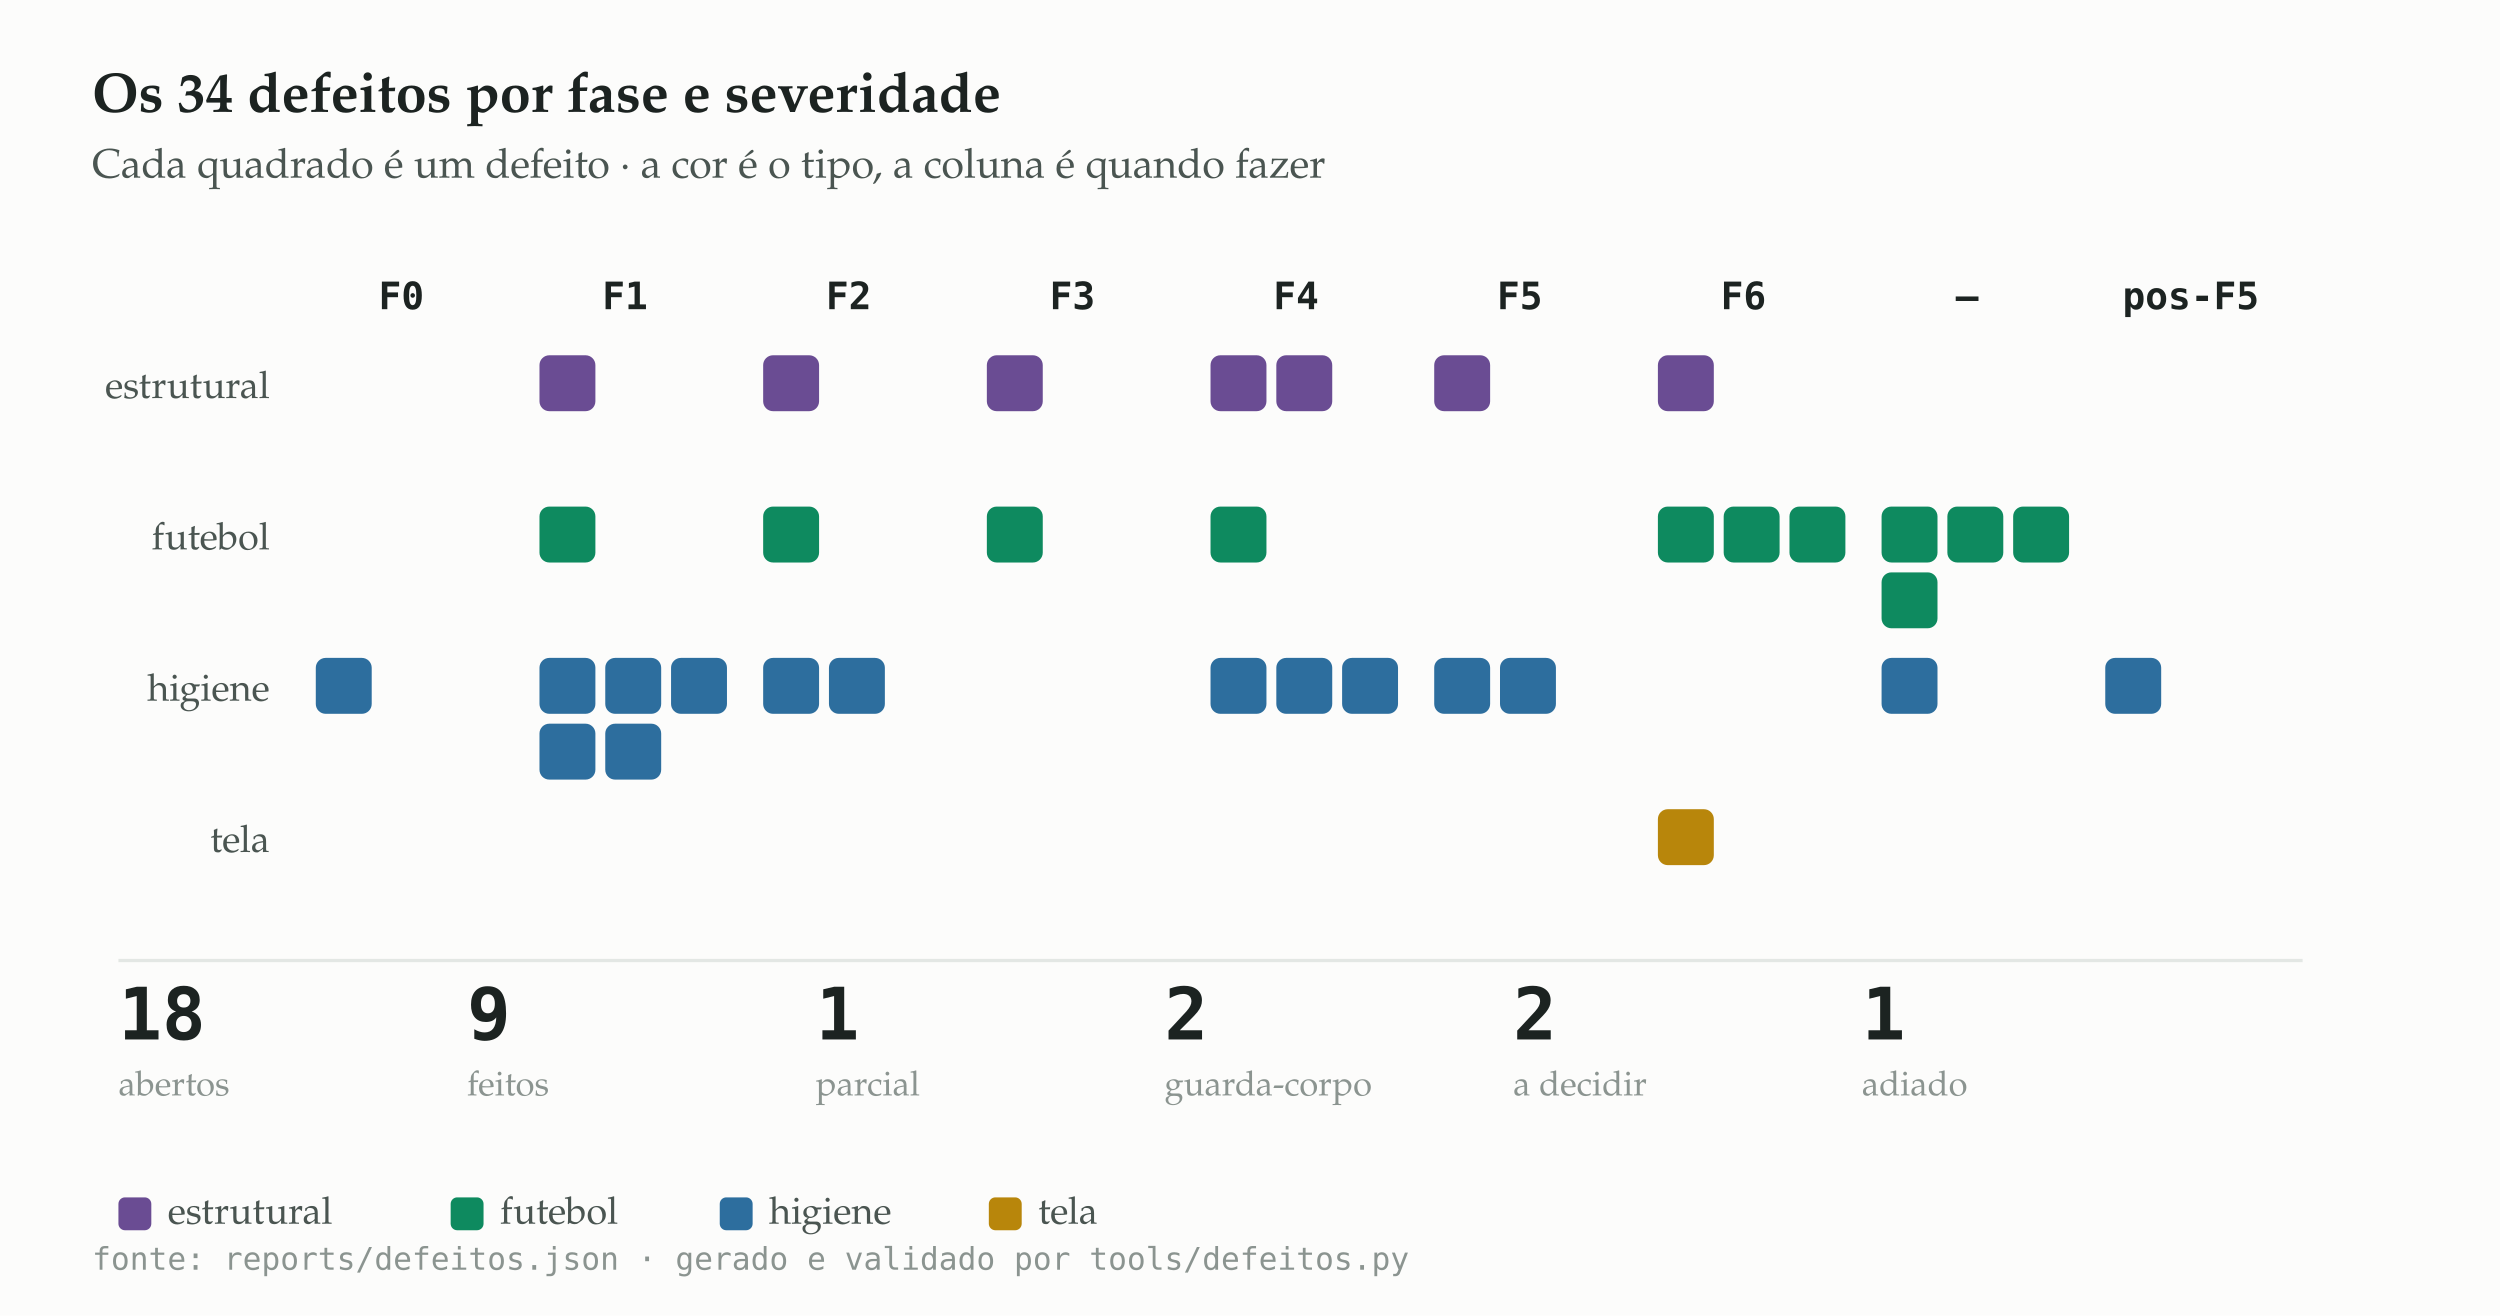
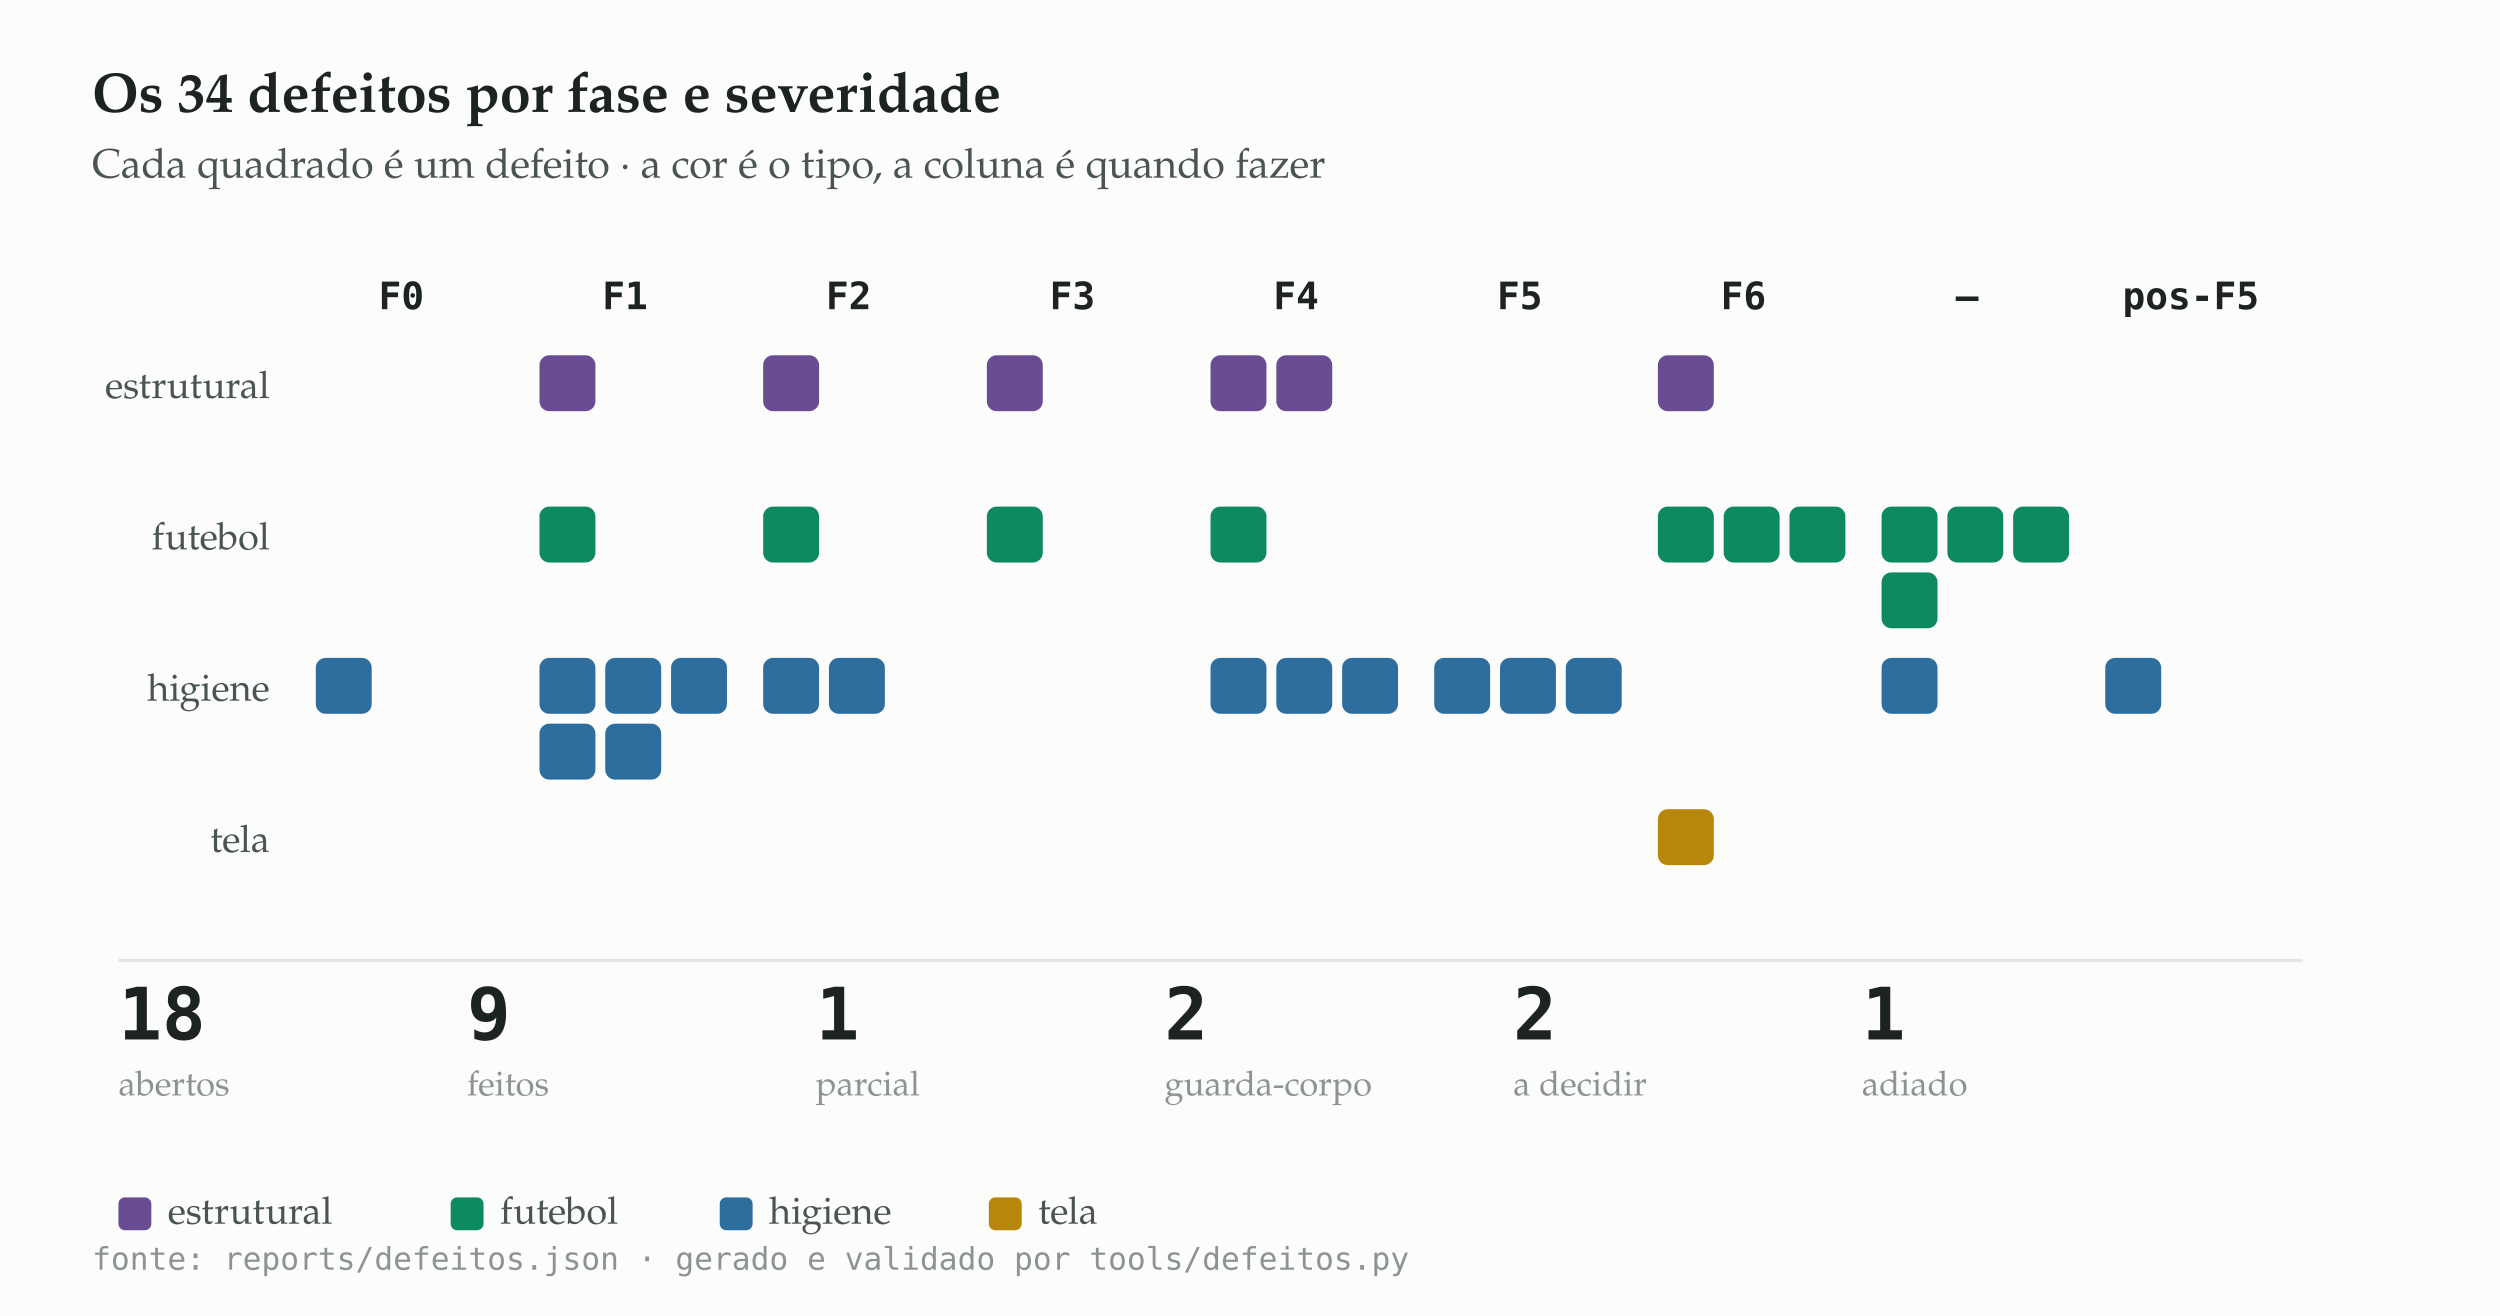
<svg xmlns="http://www.w3.org/2000/svg" viewBox="0 0 760 400" width="760" height="400" role="img" aria-label="Os 34 defeitos por fase e severidade">
  <rect width="760" height="400" fill="#fcfcfb" />
  <text x="28" y="34" font-family="'Iowan Old Style','Palatino Linotype',Palatino,Georgia,serif" font-size="17" font-weight="600" fill="#1c2321">Os 34 defeitos por fase e severidade</text>
  <text x="28" y="54" font-family="'Iowan Old Style','Palatino Linotype',Palatino,Georgia,serif" font-size="12.5" fill="#4a5551">Cada quadrado é um defeito · a cor é o tipo, a coluna é quando fazer</text>
  <text x="28" y="386" font-family="ui-monospace,'SF Mono',Menlo,Consolas,monospace" font-size="9.5" fill="#8b9490">fonte: reports/defeitos.json · gerado e validado por tools/defeitos.py</text>
  <text x="122.0" y="94.0" font-family="ui-monospace,'SF Mono',Menlo,Consolas,monospace" font-size="11.5" fill="#1c2321" text-anchor="middle" font-weight="600" letter-spacing="0" opacity="1">F0</text>
  <text x="190.0" y="94.0" font-family="ui-monospace,'SF Mono',Menlo,Consolas,monospace" font-size="11.5" fill="#1c2321" text-anchor="middle" font-weight="600" letter-spacing="0" opacity="1">F1</text>
  <text x="258.0" y="94.0" font-family="ui-monospace,'SF Mono',Menlo,Consolas,monospace" font-size="11.5" fill="#1c2321" text-anchor="middle" font-weight="600" letter-spacing="0" opacity="1">F2</text>
  <text x="326.0" y="94.0" font-family="ui-monospace,'SF Mono',Menlo,Consolas,monospace" font-size="11.5" fill="#1c2321" text-anchor="middle" font-weight="600" letter-spacing="0" opacity="1">F3</text>
  <text x="394.0" y="94.0" font-family="ui-monospace,'SF Mono',Menlo,Consolas,monospace" font-size="11.5" fill="#1c2321" text-anchor="middle" font-weight="600" letter-spacing="0" opacity="1">F4</text>
  <text x="462.0" y="94.0" font-family="ui-monospace,'SF Mono',Menlo,Consolas,monospace" font-size="11.5" fill="#1c2321" text-anchor="middle" font-weight="600" letter-spacing="0" opacity="1">F5</text>
  <text x="530.0" y="94.0" font-family="ui-monospace,'SF Mono',Menlo,Consolas,monospace" font-size="11.5" fill="#1c2321" text-anchor="middle" font-weight="600" letter-spacing="0" opacity="1">F6</text>
  <text x="598.0" y="94.0" font-family="ui-monospace,'SF Mono',Menlo,Consolas,monospace" font-size="11.5" fill="#1c2321" text-anchor="middle" font-weight="600" letter-spacing="0" opacity="1">—</text>
  <text x="666.0" y="94.0" font-family="ui-monospace,'SF Mono',Menlo,Consolas,monospace" font-size="11.5" fill="#1c2321" text-anchor="middle" font-weight="600" letter-spacing="0" opacity="1">pos-F5</text>
  <text x="82.0" y="121.0" font-family="'Iowan Old Style','Palatino Linotype',Palatino,Georgia,serif" font-size="11.5" fill="#4a5551" text-anchor="end" font-weight="400" letter-spacing="0" opacity="1">estrutural</text>
  <rect x="164" y="108" width="17" height="17" rx="3" fill="#6A4C93" />
  <rect x="232" y="108" width="17" height="17" rx="3" fill="#6A4C93" />
  <rect x="300" y="108" width="17" height="17" rx="3" fill="#6A4C93" />
  <rect x="368" y="108" width="17" height="17" rx="3" fill="#6A4C93" />
  <rect x="388" y="108" width="17" height="17" rx="3" fill="#6A4C93" />
-   <rect x="436" y="108" width="17" height="17" rx="3" fill="#6A4C93" />
  <rect x="504" y="108" width="17" height="17" rx="3" fill="#6A4C93" />
  <text x="82.0" y="167.0" font-family="'Iowan Old Style','Palatino Linotype',Palatino,Georgia,serif" font-size="11.5" fill="#4a5551" text-anchor="end" font-weight="400" letter-spacing="0" opacity="1">futebol</text>
  <rect x="164" y="154" width="17" height="17" rx="3" fill="#0E8A5F" />
  <rect x="232" y="154" width="17" height="17" rx="3" fill="#0E8A5F" />
  <rect x="300" y="154" width="17" height="17" rx="3" fill="#0E8A5F" />
  <rect x="368" y="154" width="17" height="17" rx="3" fill="#0E8A5F" />
  <rect x="504" y="154" width="17" height="17" rx="3" fill="#0E8A5F" />
  <rect x="524" y="154" width="17" height="17" rx="3" fill="#0E8A5F" />
  <rect x="544" y="154" width="17" height="17" rx="3" fill="#0E8A5F" />
  <rect x="572" y="154" width="17" height="17" rx="3" fill="#0E8A5F" />
  <rect x="592" y="154" width="17" height="17" rx="3" fill="#0E8A5F" />
  <rect x="612" y="154" width="17" height="17" rx="3" fill="#0E8A5F" />
  <rect x="572" y="174" width="17" height="17" rx="3" fill="#0E8A5F" />
  <text x="82.0" y="213.0" font-family="'Iowan Old Style','Palatino Linotype',Palatino,Georgia,serif" font-size="11.5" fill="#4a5551" text-anchor="end" font-weight="400" letter-spacing="0" opacity="1">higiene</text>
  <rect x="96" y="200" width="17" height="17" rx="3" fill="#2D6E9E" />
  <rect x="164" y="200" width="17" height="17" rx="3" fill="#2D6E9E" />
  <rect x="184" y="200" width="17" height="17" rx="3" fill="#2D6E9E" />
  <rect x="204" y="200" width="17" height="17" rx="3" fill="#2D6E9E" />
  <rect x="164" y="220" width="17" height="17" rx="3" fill="#2D6E9E" />
  <rect x="184" y="220" width="17" height="17" rx="3" fill="#2D6E9E" />
  <rect x="232" y="200" width="17" height="17" rx="3" fill="#2D6E9E" />
  <rect x="252" y="200" width="17" height="17" rx="3" fill="#2D6E9E" />
  <rect x="368" y="200" width="17" height="17" rx="3" fill="#2D6E9E" />
  <rect x="388" y="200" width="17" height="17" rx="3" fill="#2D6E9E" />
  <rect x="408" y="200" width="17" height="17" rx="3" fill="#2D6E9E" />
  <rect x="436" y="200" width="17" height="17" rx="3" fill="#2D6E9E" />
  <rect x="456" y="200" width="17" height="17" rx="3" fill="#2D6E9E" />
+   <rect x="476" y="200" width="17" height="17" rx="3" fill="#2D6E9E" />
  <rect x="572" y="200" width="17" height="17" rx="3" fill="#2D6E9E" />
  <rect x="640" y="200" width="17" height="17" rx="3" fill="#2D6E9E" />
  <text x="82.0" y="259.0" font-family="'Iowan Old Style','Palatino Linotype',Palatino,Georgia,serif" font-size="11.5" fill="#4a5551" text-anchor="end" font-weight="400" letter-spacing="0" opacity="1">tela</text>
  <rect x="504" y="246" width="17" height="17" rx="3" fill="#B8860B" />
  <line x1="36" y1="292" x2="700" y2="292" stroke="#e3e7e4" stroke-width="1" />
  <text x="36.0" y="316.0" font-family="ui-monospace,'SF Mono',Menlo,Consolas,monospace" font-size="22" fill="#1c2321" text-anchor="start" font-weight="600" letter-spacing="0" opacity="1">18</text>
  <text x="36.0" y="333.0" font-family="'Iowan Old Style','Palatino Linotype',Palatino,Georgia,serif" font-size="10.5" fill="#8b9490" text-anchor="start" font-weight="400" letter-spacing="0" opacity="1">abertos</text>
  <text x="142.0" y="316.0" font-family="ui-monospace,'SF Mono',Menlo,Consolas,monospace" font-size="22" fill="#1c2321" text-anchor="start" font-weight="600" letter-spacing="0" opacity="1">9</text>
  <text x="142.0" y="333.0" font-family="'Iowan Old Style','Palatino Linotype',Palatino,Georgia,serif" font-size="10.5" fill="#8b9490" text-anchor="start" font-weight="400" letter-spacing="0" opacity="1">feitos</text>
  <text x="248.0" y="316.0" font-family="ui-monospace,'SF Mono',Menlo,Consolas,monospace" font-size="22" fill="#1c2321" text-anchor="start" font-weight="600" letter-spacing="0" opacity="1">1</text>
  <text x="248.0" y="333.0" font-family="'Iowan Old Style','Palatino Linotype',Palatino,Georgia,serif" font-size="10.5" fill="#8b9490" text-anchor="start" font-weight="400" letter-spacing="0" opacity="1">parcial</text>
  <text x="354.0" y="316.0" font-family="ui-monospace,'SF Mono',Menlo,Consolas,monospace" font-size="22" fill="#1c2321" text-anchor="start" font-weight="600" letter-spacing="0" opacity="1">2</text>
  <text x="354.0" y="333.0" font-family="'Iowan Old Style','Palatino Linotype',Palatino,Georgia,serif" font-size="10.5" fill="#8b9490" text-anchor="start" font-weight="400" letter-spacing="0" opacity="1">guarda-corpo</text>
  <text x="460.0" y="316.0" font-family="ui-monospace,'SF Mono',Menlo,Consolas,monospace" font-size="22" fill="#1c2321" text-anchor="start" font-weight="600" letter-spacing="0" opacity="1">2</text>
  <text x="460.0" y="333.0" font-family="'Iowan Old Style','Palatino Linotype',Palatino,Georgia,serif" font-size="10.5" fill="#8b9490" text-anchor="start" font-weight="400" letter-spacing="0" opacity="1">a decidir</text>
  <text x="566.0" y="316.0" font-family="ui-monospace,'SF Mono',Menlo,Consolas,monospace" font-size="22" fill="#1c2321" text-anchor="start" font-weight="600" letter-spacing="0" opacity="1">1</text>
  <text x="566.0" y="333.0" font-family="'Iowan Old Style','Palatino Linotype',Palatino,Georgia,serif" font-size="10.5" fill="#8b9490" text-anchor="start" font-weight="400" letter-spacing="0" opacity="1">adiado</text>
  <rect x="36" y="364" width="10" height="10" rx="2" fill="#6A4C93" />
  <text x="51.0" y="372.0" font-family="'Iowan Old Style','Palatino Linotype',Palatino,Georgia,serif" font-size="11.5" fill="#4a5551" text-anchor="start" font-weight="400" letter-spacing="0" opacity="1">estrutural</text>
  <rect x="137.0" y="364" width="10" height="10" rx="2" fill="#0E8A5F" />
  <text x="152.0" y="372.0" font-family="'Iowan Old Style','Palatino Linotype',Palatino,Georgia,serif" font-size="11.5" fill="#4a5551" text-anchor="start" font-weight="400" letter-spacing="0" opacity="1">futebol</text>
  <rect x="218.8" y="364" width="10" height="10" rx="2" fill="#2D6E9E" />
  <text x="233.8" y="372.0" font-family="'Iowan Old Style','Palatino Linotype',Palatino,Georgia,serif" font-size="11.5" fill="#4a5551" text-anchor="start" font-weight="400" letter-spacing="0" opacity="1">higiene</text>
  <rect x="300.6" y="364" width="10" height="10" rx="2" fill="#B8860B" />
  <text x="315.6" y="372.0" font-family="'Iowan Old Style','Palatino Linotype',Palatino,Georgia,serif" font-size="11.5" fill="#4a5551" text-anchor="start" font-weight="400" letter-spacing="0" opacity="1">tela</text>
</svg>
